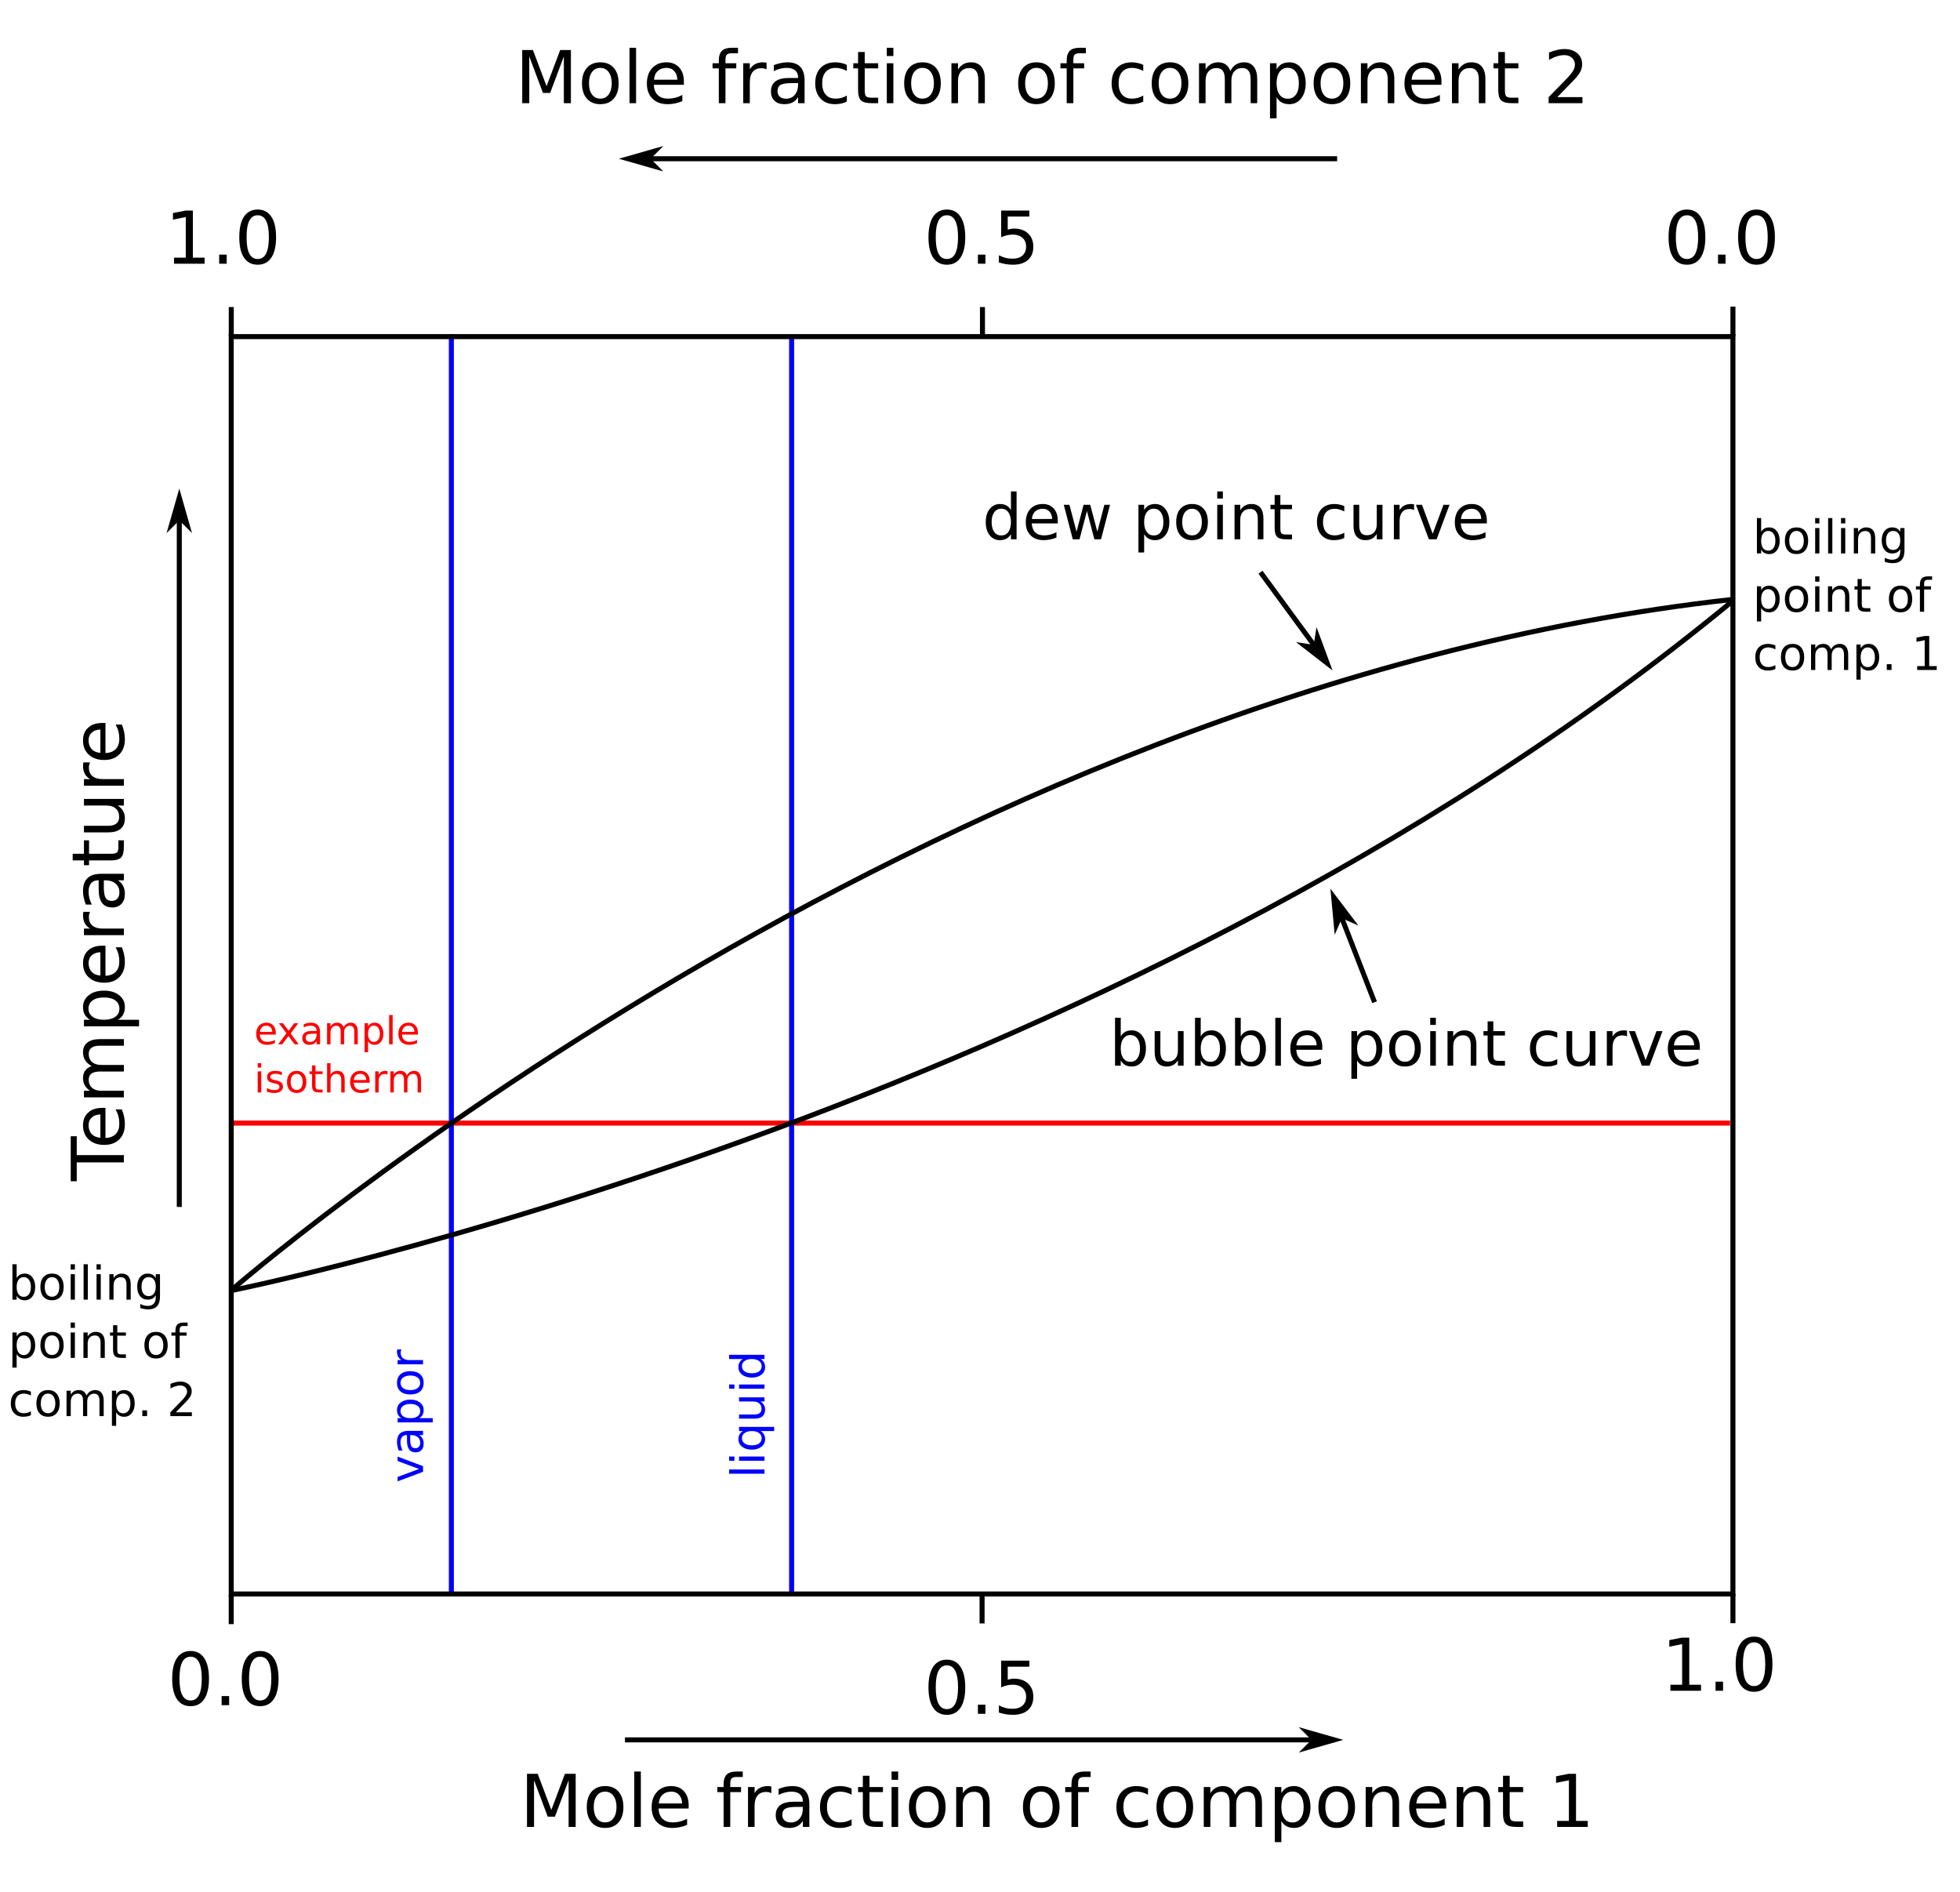
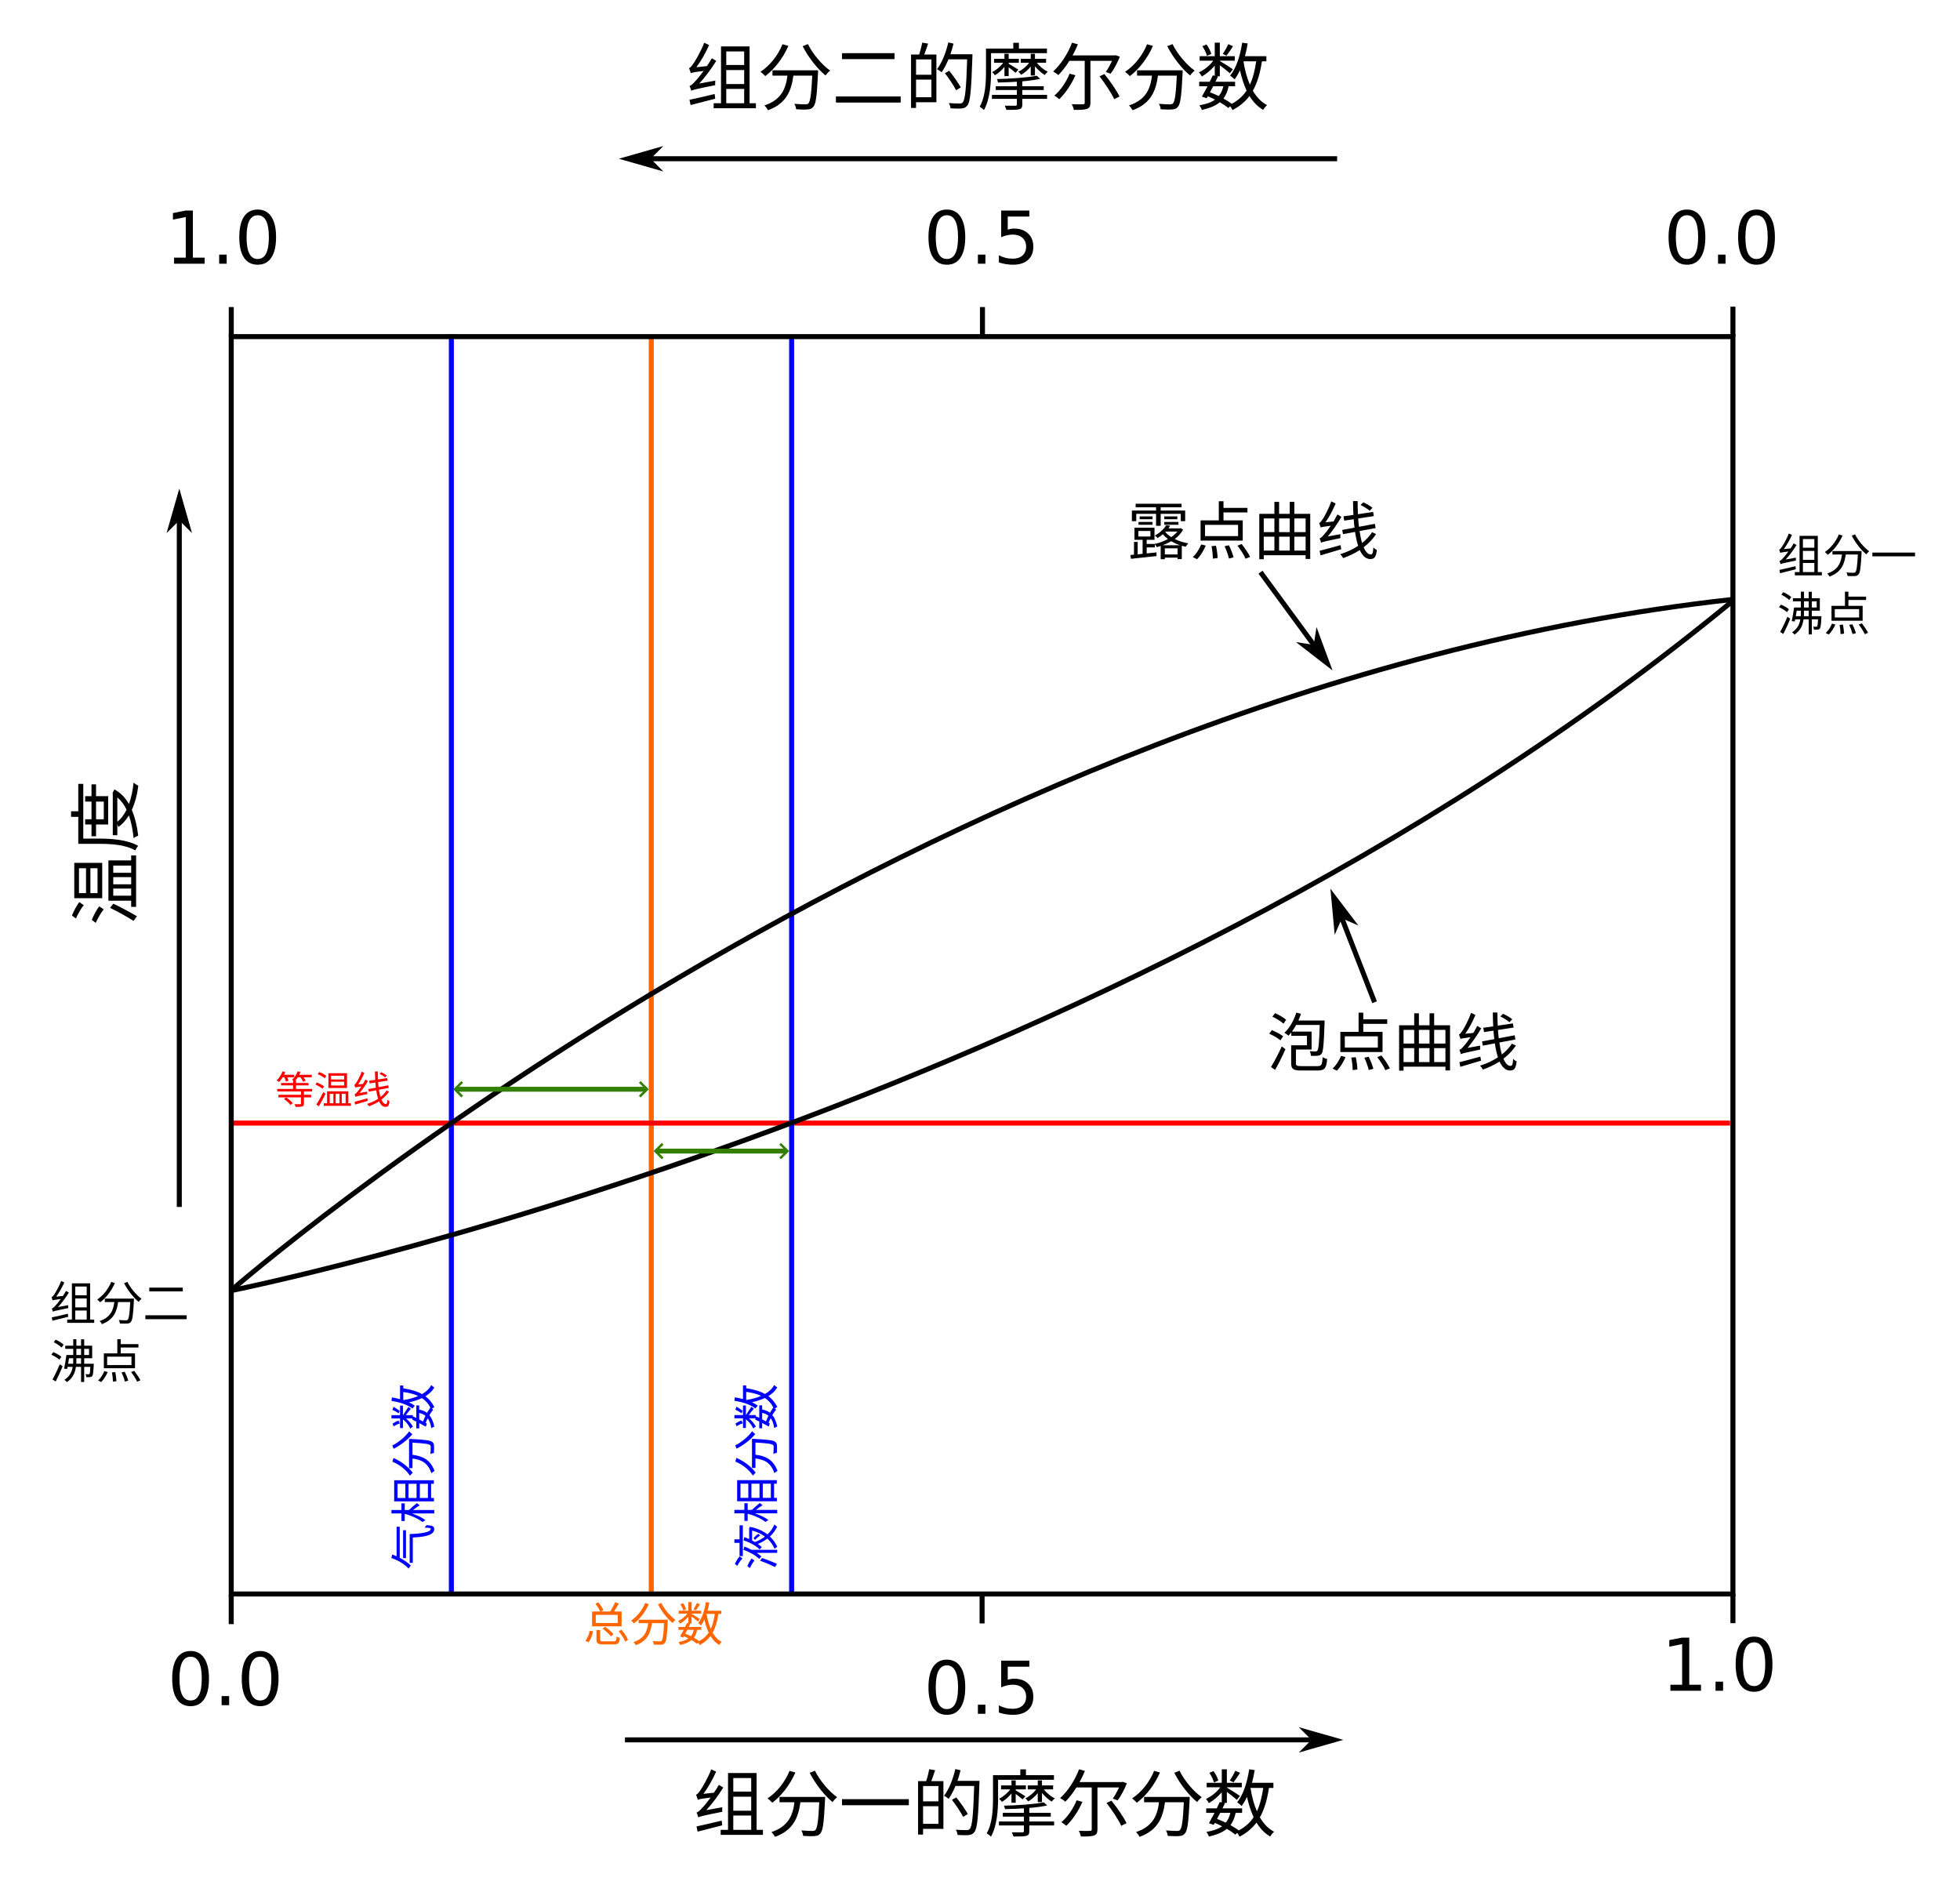
<svg xmlns="http://www.w3.org/2000/svg" width="391.38" height="377.66" id="svg4697" version="1.1">
  <defs id="defs4699">
+     <marker style="overflow:visible" id="marker24" refX="0" refY="0" orient="auto-start-reverse" markerWidth="0.5" markerHeight="0.5" viewBox="0 0 1 1" preserveAspectRatio="xMidYMid">
+       <path style="fill:none;stroke:context-stroke;stroke-width:1;stroke-linecap:butt" d="M 3,-3 0,0 3,3" transform="rotate(180,0.125,0)" id="path24" />
+     </marker>
+     <marker style="overflow:visible" id="ArrowWide" refX="0" refY="0" orient="auto-start-reverse" markerWidth="0.5" markerHeight="0.5" viewBox="0 0 1 1" preserveAspectRatio="xMidYMid">
+       <path style="fill:none;stroke:context-stroke;stroke-width:1;stroke-linecap:butt" d="M 3,-3 0,0 3,3" transform="rotate(180,0.125,0)" id="path1" />
+     </marker>
+     <rect x="359.973" y="95.625" width="39.1" height="35.275" id="rect17" />
    <marker orient="auto" refY="0" refX="0" id="Arrow1Mend" style="overflow:visible">
      <path id="path3616" d="M 0,0 5,-5 -12.5,0 5,5 0,0 z" style="fill-rule:evenodd;stroke:#000000;stroke-width:1pt;marker-start:none" transform="matrix(-0.4,0,0,-0.4,-4,0)" />
    </marker>
    <marker orient="auto" refY="0" refX="0" id="Arrow1Mend-0" style="overflow:visible">
      <path id="path3616-2" d="M 0,0 5,-5 -12.5,0 5,5 0,0 z" style="fill-rule:evenodd;stroke:#000000;stroke-width:1pt;marker-start:none" transform="matrix(-0.4,0,0,-0.4,-4,0)" />
    </marker>
    <marker orient="auto" refY="0" refX="0" id="Arrow1Mend-8" style="overflow:visible">
      <path id="path3616-6" d="M 0,0 5,-5 -12.5,0 5,5 0,0 z" style="fill-rule:evenodd;stroke:#000000;stroke-width:1pt;marker-start:none" transform="matrix(-0.4,0,0,-0.4,-4,0)" />
    </marker>
    <marker orient="auto" refY="0" refX="0" id="Arrow1Mend-8-6" style="overflow:visible">
      <path id="path3616-6-1" d="M 0,0 5,-5 -12.5,0 5,5 0,0 z" style="fill-rule:evenodd;stroke:#000000;stroke-width:1pt;marker-start:none" transform="matrix(-0.4,0,0,-0.4,-4,0)" />
    </marker>
+     <rect x="359.973" y="95.625" width="39.1" height="35.275" id="rect17-3" />
+     <marker style="overflow:visible" id="ArrowWide-8" refX="0" refY="0" orient="auto-start-reverse" markerWidth="0.5" markerHeight="0.5" viewBox="0 0 1 1" preserveAspectRatio="xMidYMid">
+       <path style="fill:none;stroke:context-stroke;stroke-width:1;stroke-linecap:butt" d="M 3,-3 0,0 3,3" transform="rotate(180,0.125,0)" id="path1-8" />
+     </marker>
+     <marker style="overflow:visible" id="marker24-4" refX="0" refY="0" orient="auto-start-reverse" markerWidth="0.5" markerHeight="0.5" viewBox="0 0 1 1" preserveAspectRatio="xMidYMid">
+       <path style="fill:none;stroke:context-stroke;stroke-width:1;stroke-linecap:butt" d="M 3,-3 0,0 3,3" transform="rotate(180,0.125,0)" id="path24-2" />
+     </marker>
  </defs>
  <g id="layer1" transform="translate(-46.29894,-151.5726)">
+     <path style="fill:#d4aa00;stroke-width:1;stroke:#ff6600;stroke-opacity:1;stroke-dasharray:none" d="M 176.348,218.782 V 469.831" id="path22" />
    <path style="stroke:#ff0000;stroke-width:1px;stroke-opacity:1" d="m 92.446,375.811 299.317,0" id="path5972" />
    <path style="stroke:#0000ff;stroke-width:1px;stroke-opacity:1" d="m 204.372,218.885 0,251.234" id="path5974-8" />
    <path style="stroke:#0000ff;stroke-width:1px;stroke-opacity:1" d="m 136.428,218.339 0,251.234" id="path5974" />
    <rect style="fill:none;stroke:#000000;stroke-width:1.002;stroke-miterlimit:4;stroke-opacity:1;stroke-dasharray:none;stroke-dashoffset:0" id="rect4721" width="299.864" height="251.049" x="92.472" y="218.782" />
    <path style="fill:none;stroke:#000000;stroke-width:1px;stroke-opacity:1" d="m 92.48,218.737 0,-5.859" id="path4723" />
    <path style="fill:none;stroke:#000000;stroke-width:1px;stroke-opacity:1" d="m 92.471,475.849 0,-5.859" id="path4723-5" />
    <path style="fill:none;stroke:#000000;stroke-width:1px;stroke-opacity:1" d="m 242.48,218.737 0,-5.859" id="path4723-6" />
    <path style="fill:none;stroke:#000000;stroke-width:1px;stroke-opacity:1" d="m 242.404,475.71 0,-5.859" id="path4723-8" />
    <path style="fill:none;stroke:#000000;stroke-width:1px;stroke-opacity:1" d="m 392.337,475.66 0,-5.859" id="path4723-2" />
    <path style="fill:none;stroke:#000000;stroke-width:1px;stroke-opacity:1" d="m 392.337,218.659 0,-5.859" id="path4723-54" />
-     <switch style="font-size:14.56px;font-style:normal;font-weight:normal;fill:#000000;fill-opacity:1;stroke:none;font-family:Bitstream Vera Sans">
-       <text xml:space="preserve" style="font-size:14.56px;font-style:normal;font-weight:normal;fill:#000000;fill-opacity:1;stroke:none;font-family:Bitstream Vera Sans" x="150.108" y="516.339" id="text5293-cs" systemLanguage="cs">
-         <tspan id="tspan5295-cs" x="150.108" y="516.339">Molární zlomek složky 1</tspan>
-       </text>
-       <text xml:space="preserve" style="font-size:14.56px;font-style:normal;font-weight:normal;fill:#000000;fill-opacity:1;stroke:none;font-family:Bitstream Vera Sans" x="150.108" y="516.339" id="text5293">
-         <tspan id="tspan5295" x="150.108" y="516.339">Mole fraction of component 1</tspan>
+     <switch style="font-size:14.56px;font-style:normal;font-weight:normal;fill:#000000;fill-opacity:1;stroke:none;font-family:Bitstream Vera Sans" id="switch2">
+       <text xml:space="preserve" style="font-style:normal;font-weight:normal;line-height:0%;font-family:'Bitstream Vera Sans';fill:#000000;fill-opacity:1;stroke:none" x="79.24" y="204.223" id="text5293-3-2">
+         <tspan id="tspan5295-1-3" x="79.24" y="204.223" style="font-size:14.56px;line-height:1.25">1.0</tspan>
      </text>
    </switch>
-     <switch style="font-size:14.56px;font-style:normal;font-weight:normal;fill:#000000;fill-opacity:1;stroke:none;font-family:Bitstream Vera Sans">
-       <text xml:space="preserve" style="font-size:14.56px;font-style:normal;font-weight:normal;fill:#000000;fill-opacity:1;stroke:none;font-family:Bitstream Vera Sans" x="79.24" y="204.223" id="text5293-3-2">
-         <tspan id="tspan5295-1-3" x="79.24" y="204.223">1.0</tspan>
+     <switch style="font-size:14.56px;font-style:normal;font-weight:normal;fill:#000000;fill-opacity:1;stroke:none;font-family:Bitstream Vera Sans" id="switch3">
+       <text xml:space="preserve" style="font-style:normal;font-weight:normal;line-height:0%;font-family:'Bitstream Vera Sans';fill:#000000;fill-opacity:1;stroke:none" x="79.73" y="492.026" id="text5293-3-4">
+         <tspan id="tspan5295-1-1" x="79.73" y="492.026" style="font-size:14.56px;line-height:1.25">0.0</tspan>
      </text>
    </switch>
-     <switch style="font-size:14.56px;font-style:normal;font-weight:normal;fill:#000000;fill-opacity:1;stroke:none;font-family:Bitstream Vera Sans">
-       <text xml:space="preserve" style="font-size:14.56px;font-style:normal;font-weight:normal;fill:#000000;fill-opacity:1;stroke:none;font-family:Bitstream Vera Sans" x="79.73" y="492.026" id="text5293-3-4">
-         <tspan id="tspan5295-1-1" x="79.73" y="492.026">0.0</tspan>
+     <switch style="font-size:14.56px;font-style:normal;font-weight:normal;fill:#000000;fill-opacity:1;stroke:none;font-family:Bitstream Vera Sans" id="switch4">
+       <text xml:space="preserve" style="font-style:normal;font-weight:normal;line-height:0%;font-family:'Bitstream Vera Sans';fill:#000000;fill-opacity:1;stroke:none" x="230.748" y="493.751" id="text5293-3-3">
+         <tspan id="tspan5295-1-8" x="230.748" y="493.751" style="font-size:14.56px;line-height:1.25">0.5</tspan>
      </text>
    </switch>
-     <switch style="font-size:14.56px;font-style:normal;font-weight:normal;fill:#000000;fill-opacity:1;stroke:none;font-family:Bitstream Vera Sans">
-       <text xml:space="preserve" style="font-size:14.56px;font-style:normal;font-weight:normal;fill:#000000;fill-opacity:1;stroke:none;font-family:Bitstream Vera Sans" x="230.748" y="493.751" id="text5293-3-3">
-         <tspan id="tspan5295-1-8" x="230.748" y="493.751">0.5</tspan>
+     <switch style="font-size:14.56px;font-style:normal;font-weight:normal;fill:#000000;fill-opacity:1;stroke:none;font-family:Bitstream Vera Sans" id="switch5">
+       <text xml:space="preserve" style="font-style:normal;font-weight:normal;line-height:0%;font-family:'Bitstream Vera Sans';fill:#000000;fill-opacity:1;stroke:none" x="230.748" y="204.223" id="text5293-3-42">
+         <tspan id="tspan5295-1-7" x="230.748" y="204.223" style="font-size:14.56px;line-height:1.25">0.5</tspan>
      </text>
    </switch>
-     <switch style="font-size:14.56px;font-style:normal;font-weight:normal;fill:#000000;fill-opacity:1;stroke:none;font-family:Bitstream Vera Sans">
-       <text xml:space="preserve" style="font-size:14.56px;font-style:normal;font-weight:normal;fill:#000000;fill-opacity:1;stroke:none;font-family:Bitstream Vera Sans" x="230.748" y="204.223" id="text5293-3-42">
-         <tspan id="tspan5295-1-7" x="230.748" y="204.223">0.5</tspan>
+     <switch style="font-size:14.56px;font-style:normal;font-weight:normal;fill:#000000;fill-opacity:1;stroke:none;font-family:Bitstream Vera Sans" id="switch6">
+       <text xml:space="preserve" style="font-style:normal;font-weight:normal;line-height:0%;font-family:'Bitstream Vera Sans';fill:#000000;fill-opacity:1;stroke:none" x="378.531" y="204.223" id="text5293-3-31">
+         <tspan id="tspan5295-1-9" x="378.531" y="204.223" style="font-size:14.56px;line-height:1.25">0.0</tspan>
      </text>
    </switch>
-     <switch style="font-size:14.56px;font-style:normal;font-weight:normal;fill:#000000;fill-opacity:1;stroke:none;font-family:Bitstream Vera Sans">
-       <text xml:space="preserve" style="font-size:14.56px;font-style:normal;font-weight:normal;fill:#000000;fill-opacity:1;stroke:none;font-family:Bitstream Vera Sans" x="378.531" y="204.223" id="text5293-3-31">
-         <tspan id="tspan5295-1-9" x="378.531" y="204.223">0.0</tspan>
-       </text>
-     </switch>
-     <switch style="font-size:14.56px;font-style:normal;font-weight:normal;fill:#000000;fill-opacity:1;stroke:none;font-family:Bitstream Vera Sans">
-       <text xml:space="preserve" style="font-size:14.56px;font-style:normal;font-weight:normal;fill:#000000;fill-opacity:1;stroke:none;font-family:Bitstream Vera Sans" x="378.04" y="489.151" id="text5293-3-6">
-         <tspan id="tspan5295-1-5" x="378.04" y="489.151">1.0</tspan>
+     <switch style="font-size:14.56px;font-style:normal;font-weight:normal;fill:#000000;fill-opacity:1;stroke:none;font-family:Bitstream Vera Sans" id="switch7">
+       <text xml:space="preserve" style="font-style:normal;font-weight:normal;line-height:0%;font-family:'Bitstream Vera Sans';fill:#000000;fill-opacity:1;stroke:none" x="378.04" y="489.151" id="text5293-3-6">
+         <tspan id="tspan5295-1-5" x="378.04" y="489.151" style="font-size:14.56px;line-height:1.25">1.0</tspan>
      </text>
    </switch>
    <path style="fill:none;stroke:#000000;stroke-width:1px;stroke-opacity:1;marker-end:url(#Arrow1Mend)" d="m 171.094,498.958 141.458,0" id="path5406" />
    <path style="fill:none;stroke:#000000;stroke-width:1px;stroke-opacity:1;marker-end:url(#Arrow1Mend)" d="m 313.301,183.266 -141.458,0" id="path5406-8" />
-     <switch style="font-size:14.56px;font-style:normal;font-weight:normal;fill:#000000;fill-opacity:1;stroke:none;font-family:Bitstream Vera Sans">
-       <text xml:space="preserve" style="font-size:14.56px;font-style:normal;font-weight:normal;fill:#000000;fill-opacity:1;stroke:none;font-family:Bitstream Vera Sans" x="149.155" y="172.169" id="text5293-6-cs" systemLanguage="cs">
-         <tspan id="tspan5295-0-cs" x="149.155" y="172.169">Molární zlomek složky 2</tspan>
+     <switch style="font-size:14.56px;font-style:normal;font-weight:normal;fill:#000000;fill-opacity:1;stroke:none;font-family:Bitstream Vera Sans" id="switch8">
+       <text xml:space="preserve" style="font-style:normal;font-weight:normal;line-height:0%;font-family:'Bitstream Vera Sans';fill:#000000;fill-opacity:1;stroke:none" x="149.155" y="172.169" id="text5293-6-cs" systemLanguage="cs">
+         <tspan id="tspan5295-0-cs" x="149.155" y="172.169" style="font-size:14.56px;line-height:1.25">Molární zlomek složky 2</tspan>
      </text>
-       <text xml:space="preserve" style="font-size:14.56px;font-style:normal;font-weight:normal;fill:#000000;fill-opacity:1;stroke:none;font-family:Bitstream Vera Sans" x="149.155" y="172.169" id="text5293-6">
-         <tspan id="tspan5295-0" x="149.155" y="172.169">Mole fraction of component 2</tspan>
+       <text xml:space="preserve" style="font-style:normal;font-variant:normal;font-weight:normal;font-stretch:normal;font-size:14.56px;line-height:0%;font-family:'Source Han Serif CN VF';-inkscape-font-specification:'Source Han Serif CN VF, Normal';font-variant-ligatures:normal;font-variant-caps:normal;font-variant-numeric:normal;font-variant-east-asian:normal;fill:#000000;fill-opacity:1;stroke:none" x="183.272" y="172.342" id="text5293-6">
+         <tspan id="tspan16" x="183.272" y="172.342">组分二的摩尔分数</tspan>
      </text>
    </switch>
-     <switch style="font-size:14.56px;font-style:normal;font-weight:normal;fill:#000000;fill-opacity:1;stroke:none;font-family:Bitstream Vera Sans">
-       <text xml:space="preserve" style="font-size:14.56px;font-style:normal;font-weight:normal;fill:#000000;fill-opacity:1;stroke:none;font-family:Bitstream Vera Sans" x="-387.379" y="71.029" id="text5293-2-cs" transform="matrix(0,-1,1,0,0,0)" systemLanguage="cs">
-         <tspan id="tspan5295-4-cs" x="-387.379" y="71.029">Teplota</tspan>
+     <switch style="font-size:14.56px;font-style:normal;font-weight:normal;fill:#000000;fill-opacity:1;stroke:none;font-family:Bitstream Vera Sans" id="switch9">
+       <text xml:space="preserve" style="font-style:normal;font-weight:normal;line-height:0%;font-family:'Bitstream Vera Sans';fill:#000000;fill-opacity:1;stroke:none" x="-387.379" y="71.029" id="text5293-2-cs" transform="rotate(-90)" systemLanguage="cs">
+         <tspan id="tspan5295-4-cs" x="-387.379" y="71.029" style="font-size:14.56px;line-height:1.25">Teplota</tspan>
      </text>
-       <text xml:space="preserve" style="font-size:14.56px;font-style:normal;font-weight:normal;fill:#000000;fill-opacity:1;stroke:none;font-family:Bitstream Vera Sans" x="-387.379" y="71.029" id="text5293-2" transform="matrix(0,-1,1,0,0,0)">
-         <tspan id="tspan5295-4" x="-387.379" y="71.029">Temperature</tspan>
+       <text xml:space="preserve" style="font-style:normal;font-variant:normal;font-weight:normal;font-stretch:normal;font-size:14.56px;line-height:0%;font-family:'Source Han Serif CN VF';-inkscape-font-specification:'Source Han Serif CN VF, Normal';font-variant-ligatures:normal;font-variant-caps:normal;font-variant-numeric:normal;font-variant-east-asian:normal;fill:#000000;fill-opacity:1;stroke:none" x="-336.38" y="72.729" id="text5293-2" transform="rotate(-90)">
+         <tspan id="tspan17" x="-336.38" y="72.729">温度</tspan>
      </text>
    </switch>
    <path style="fill:none;stroke:#000000;stroke-width:1px;stroke-opacity:1;marker-end:url(#Arrow1Mend)" d="m 82.101,392.554 0,-141.458" id="path5406-8-5" />
    <path style="fill:none;stroke:#000000;stroke-width:1px;stroke-opacity:1" d="m 92.483,409.189 c 0,0 137.688,-120.117 299.847,-137.943" id="path5700" />
    <path style="fill:none;stroke:#000000;stroke-width:1px;stroke-opacity:1" d="m 92.451,409.253 c 0,0 175.025,-34.742 299.807,-137.672" id="path5702" />
-     <switch style="font-size:12.589px;font-style:normal;font-weight:normal;fill:#000000;fill-opacity:1;stroke:none;font-family:Bitstream Vera Sans">
-       <text xml:space="preserve" style="font-size:12.589px;font-style:normal;font-weight:normal;fill:#000000;fill-opacity:1;stroke:none;font-family:Bitstream Vera Sans" x="242.449" y="259.247" id="text5293-6-0-cs" systemLanguage="cs">
-         <tspan id="tspan5295-0-9-cs" x="242.449" y="259.247">křivka složení páry</tspan>
+     <switch style="font-style:normal;font-weight:normal;font-size:12.589px;font-family:'Bitstream Vera Sans';fill:#000000;fill-opacity:1;stroke:none" id="switch10" transform="translate(28.89988,2.974987)">
+       <text xml:space="preserve" style="font-style:normal;font-weight:normal;line-height:0%;font-family:'Bitstream Vera Sans';fill:#000000;fill-opacity:1;stroke:none" x="242.449" y="259.247" id="text5293-6-0-cs" systemLanguage="cs">
+         <tspan id="tspan5295-0-9-cs" x="242.449" y="259.247" style="font-size:12.589px;line-height:1.25">křivka složení páry</tspan>
      </text>
-       <text xml:space="preserve" style="font-size:12.589px;font-style:normal;font-weight:normal;fill:#000000;fill-opacity:1;stroke:none;font-family:Bitstream Vera Sans" x="242.449" y="259.247" id="text5293-6-0">
-         <tspan id="tspan5295-0-9" x="242.449" y="259.247">dew point curve</tspan>
+       <text xml:space="preserve" style="font-style:normal;font-weight:normal;line-height:0%;font-family:'Bitstream Vera Sans';fill:#000000;fill-opacity:1;stroke:none" x="242.449" y="259.247" id="text5293-6-0">
+         <tspan id="tspan18" style="font-style:normal;font-variant:normal;font-weight:normal;font-stretch:normal;font-size:12.589px;font-family:'Source Han Serif CN VF';-inkscape-font-specification:'Source Han Serif CN VF, Normal';font-variant-ligatures:normal;font-variant-caps:normal;font-variant-numeric:normal;font-variant-east-asian:normal" x="242.449" y="259.247">露点曲线</tspan>
      </text>
    </switch>
-     <switch style="font-size:12.589px;font-style:normal;font-weight:normal;fill:#000000;fill-opacity:1;stroke:none;font-family:Bitstream Vera Sans">
-       <text xml:space="preserve" style="font-size:12.589px;font-style:normal;font-weight:normal;fill:#000000;fill-opacity:1;stroke:none;font-family:Bitstream Vera Sans" x="267.811" y="364.34" id="text5293-6-0-0-cs" systemLanguage="cs">
-         <tspan id="tspan5295-0-9-0-cs" x="267.811" y="364.34">křivka slož. kapaliny</tspan>
+     <switch style="font-style:normal;font-weight:normal;font-size:12.589px;font-family:'Bitstream Vera Sans';fill:#000000;fill-opacity:1;stroke:none" id="switch11" transform="translate(31.44987)">
+       <text xml:space="preserve" style="font-style:normal;font-weight:normal;line-height:0%;font-family:'Bitstream Vera Sans';fill:#000000;fill-opacity:1;stroke:none" x="267.811" y="364.34" id="text5293-6-0-0-cs" systemLanguage="cs">
+         <tspan id="tspan5295-0-9-0-cs" x="267.811" y="364.34" style="font-size:12.589px;line-height:1.25">křivka slož. kapaliny</tspan>
      </text>
-       <text xml:space="preserve" style="font-size:12.589px;font-style:normal;font-weight:normal;fill:#000000;fill-opacity:1;stroke:none;font-family:Bitstream Vera Sans" x="267.811" y="364.34" id="text5293-6-0-0">
-         <tspan id="tspan5295-0-9-0" x="267.811" y="364.34">bubble point curve</tspan>
+       <text xml:space="preserve" style="font-style:normal;font-variant:normal;font-weight:normal;font-stretch:normal;font-size:12.589px;line-height:0%;font-family:'Source Han Serif CN VF';-inkscape-font-specification:'Source Han Serif CN VF, @wght=400';font-variant-ligatures:normal;font-variant-caps:normal;font-variant-numeric:normal;font-variant-east-asian:normal;font-variation-settings:'wght' 400;fill:#000000;fill-opacity:1;stroke:none" x="267.811" y="364.34" id="text5293-6-0-0">
+         <tspan id="tspan19" x="267.811" y="364.34">泡点曲线</tspan>
      </text>
    </switch>
    <path style="stroke:#000000;stroke-width:1px;stroke-opacity:1;marker-end:url(#Arrow1Mend-8)" d="m 298.001,265.821 13.223,18.031" id="path5754" />
    <path style="stroke:#000000;stroke-width:1px;stroke-opacity:1;marker-end:url(#Arrow1Mend-8)" d="m 320.779,351.683 -8.105,-20.839" id="path5754-3" />
-     <switch style="font-size:7.694px;font-style:normal;font-weight:normal;fill:#ff0000;fill-opacity:1;stroke:none;font-family:Bitstream Vera Sans">
-       <text xml:space="preserve" style="font-size:7.694px;font-style:normal;font-weight:normal;fill:#ff0000;fill-opacity:1;stroke:none;font-family:Bitstream Vera Sans" x="97.038" y="360.074" id="text5998-cs" systemLanguage="cs">
-         <tspan id="tspan6000-cs" x="97.038" y="360.074">příklad</tspan>
-         <tspan x="97.038" y="369.692" id="tspan6002-cs">izotermy</tspan>
+     <switch style="font-style:normal;font-weight:normal;font-size:7.694px;font-family:'Bitstream Vera Sans';fill:#ff0000;fill-opacity:1;stroke:none" id="switch12" transform="translate(4.249982,11.89995)">
+       <text xml:space="preserve" style="font-style:normal;font-weight:normal;line-height:0%;font-family:'Bitstream Vera Sans';fill:#ff0000;fill-opacity:1;stroke:none" x="97.038" y="360.074" id="text5998-cs" systemLanguage="cs">
+         <tspan id="tspan6000-cs" x="97.038" y="360.074" style="font-size:7.694px;line-height:1.25">příklad</tspan>
+         <tspan x="97.038" y="369.692" id="tspan6002-cs" style="font-size:7.694px;line-height:1.25">izotermy</tspan>
      </text>
-       <text xml:space="preserve" style="font-size:7.694px;font-style:normal;font-weight:normal;fill:#ff0000;fill-opacity:1;stroke:none;font-family:Bitstream Vera Sans" x="97.038" y="360.074" id="text5998">
-         <tspan id="tspan6000" x="97.038" y="360.074">example</tspan>
-         <tspan x="97.038" y="369.692" id="tspan6002">isotherm</tspan>
+       <text xml:space="preserve" style="font-style:normal;font-weight:normal;line-height:0%;font-family:'Bitstream Vera Sans';fill:#ff0000;fill-opacity:1;stroke:none" x="97.038" y="360.074" id="text5998">
+         <tspan id="tspan20" style="font-style:normal;font-variant:normal;font-weight:normal;font-stretch:normal;font-size:7.694px;font-family:'Source Han Serif CN VF';-inkscape-font-specification:'Source Han Serif CN VF, Normal';font-variant-ligatures:normal;font-variant-caps:normal;font-variant-numeric:normal;font-variant-east-asian:normal" x="97.038" y="360.074">等温线</tspan>
      </text>
    </switch>
-     <switch style="font-size:9.303px;font-style:normal;font-weight:normal;fill:#0000ff;fill-opacity:1;stroke:none;font-family:Bitstream Vera Sans">
-       <text xml:space="preserve" style="font-size:9.303px;font-style:normal;font-weight:normal;fill:#0000ff;fill-opacity:1;stroke:none;font-family:Bitstream Vera Sans" x="-447.622" y="130.777" id="text5998-9-cs" transform="matrix(0,-1,1,0,0,0)" systemLanguage="cs">
-         <tspan x="-447.622" y="130.777" id="tspan6002-4-cs">pára</tspan>
+     <switch style="font-style:normal;font-weight:normal;font-size:9.303px;font-family:'Bitstream Vera Sans';fill:#0000ff;fill-opacity:1;stroke:none" id="switch13" transform="translate(1.502596,17.414)">
+       <text xml:space="preserve" style="font-style:normal;font-weight:normal;line-height:0%;font-family:'Bitstream Vera Sans';fill:#0000ff;fill-opacity:1;stroke:none" x="-447.622" y="130.777" id="text5998-9-cs" transform="rotate(-90)" systemLanguage="cs">
+         <tspan x="-447.622" y="130.777" id="tspan6002-4-cs" style="font-size:9.303px;line-height:1.25">pára</tspan>
      </text>
-       <text xml:space="preserve" style="font-size:9.303px;font-style:normal;font-weight:normal;fill:#0000ff;fill-opacity:1;stroke:none;font-family:Bitstream Vera Sans" x="-447.622" y="130.777" id="text5998-9" transform="matrix(0,-1,1,0,0,0)">
-         <tspan x="-447.622" y="130.777" id="tspan6002-4">vapor</tspan>
+       <text xml:space="preserve" style="font-style:normal;font-variant:normal;font-weight:normal;font-stretch:normal;font-size:9.303px;line-height:0%;font-family:'Source Han Serif CN VF';-inkscape-font-specification:'Source Han Serif CN VF, Normal';font-variant-ligatures:normal;font-variant-caps:normal;font-variant-numeric:normal;font-variant-east-asian:normal;fill:#0000ff;fill-opacity:1;stroke:none" x="-447.622" y="130.777" id="text5998-9" transform="rotate(-90)">
+         <tspan id="tspan24" x="-447.622" y="130.777">气相分数</tspan>
      </text>
    </switch>
-     <switch style="font-size:9.303px;font-style:normal;font-weight:normal;fill:#0000ff;fill-opacity:1;stroke:none;font-family:Bitstream Vera Sans">
-       <text xml:space="preserve" style="font-size:9.303px;font-style:normal;font-weight:normal;fill:#0000ff;fill-opacity:1;stroke:none;font-family:Bitstream Vera Sans" x="-446.691" y="198.952" id="text5998-6-cs" transform="matrix(0,-1,1,0,0,0)" systemLanguage="cs">
-         <tspan x="-446.691" y="198.952" id="tspan6002-6-cs">kapalina</tspan>
+     <switch style="font-style:normal;font-weight:normal;font-size:9.303px;font-family:'Bitstream Vera Sans';fill:#0000ff;fill-opacity:1;stroke:none" id="switch14" transform="translate(1.803115,18.32192)">
+       <text xml:space="preserve" style="font-style:normal;font-weight:normal;line-height:0%;font-family:'Bitstream Vera Sans';fill:#0000ff;fill-opacity:1;stroke:none" x="-446.691" y="198.952" id="text5998-6-cs" transform="rotate(-90)" systemLanguage="cs">
+         <tspan x="-446.691" y="198.952" id="tspan6002-6-cs" style="font-size:9.303px;line-height:1.25">kapalina</tspan>
      </text>
-       <text xml:space="preserve" style="font-size:9.303px;font-style:normal;font-weight:normal;fill:#0000ff;fill-opacity:1;stroke:none;font-family:Bitstream Vera Sans" x="-446.691" y="198.952" id="text5998-6" transform="matrix(0,-1,1,0,0,0)">
-         <tspan x="-446.691" y="198.952" id="tspan6002-6">liquid</tspan>
+       <text xml:space="preserve" style="font-style:normal;font-variant:normal;font-weight:normal;font-stretch:normal;font-size:9.303px;line-height:0%;font-family:'Source Han Serif CN VF';-inkscape-font-specification:'Source Han Serif CN VF, @wght=400';font-variant-ligatures:normal;font-variant-caps:normal;font-variant-numeric:normal;font-variant-east-asian:normal;font-variation-settings:'wght' 400;fill:#0000ff;fill-opacity:1;stroke:none" x="-446.691" y="198.952" id="text5998-6" transform="rotate(-90)">
+         <tspan id="tspan25" x="-446.691" y="198.952">液相分数</tspan>
      </text>
    </switch>
-     <switch style="font-size:9.303px;font-style:normal;font-weight:normal;fill:#000000;fill-opacity:1;stroke:none;font-family:Bitstream Vera Sans">
-       <text xml:space="preserve" style="font-size:9.303px;font-style:normal;font-weight:normal;fill:#000000;fill-opacity:1;stroke:none;font-family:Bitstream Vera Sans" x="396.284" y="262.08" id="text5998-1-cs" systemLanguage="cs">
-         <tspan x="396.284" y="262.08" id="tspan6002-49-cs">bod</tspan>
-         <tspan x="396.284" y="273.708" id="tspan6064-cs">varu</tspan>
-         <tspan x="396.284" y="285.337" id="tspan6066-cs">složky 1</tspan>
+     <switch style="font-style:normal;font-weight:normal;font-size:9.303px;font-family:'Bitstream Vera Sans';fill:#0000ff;fill-opacity:1;stroke:none" id="switch14-3" transform="rotate(90,161.4596,443.432)">
+       <text xml:space="preserve" style="font-style:normal;font-weight:normal;line-height:0%;font-family:'Bitstream Vera Sans';fill:#0000ff;fill-opacity:1;stroke:none" x="-446.691" y="198.952" id="text5998-6-cs-3" transform="rotate(-90)" systemLanguage="cs">
+         <tspan x="-446.691" y="198.952" id="tspan6002-6-cs-7" style="font-size:9.303px;line-height:1.25">kapalina</tspan>
      </text>
-       <text xml:space="preserve" style="font-size:9.303px;font-style:normal;font-weight:normal;fill:#000000;fill-opacity:1;stroke:none;font-family:Bitstream Vera Sans" x="396.284" y="262.08" id="text5998-1">
-         <tspan x="396.284" y="262.08" id="tspan6002-49">boiling</tspan>
-         <tspan x="396.284" y="273.708" id="tspan6064">point of</tspan>
-         <tspan x="396.284" y="285.337" id="tspan6066">comp. 1</tspan>
+       <text xml:space="preserve" style="font-style:normal;font-variant:normal;font-weight:normal;font-stretch:normal;font-size:9.303px;line-height:0%;font-family:'Source Han Serif CN VF';-inkscape-font-specification:'Source Han Serif CN VF, Normal';font-variant-ligatures:normal;font-variant-caps:normal;font-variant-numeric:normal;font-variant-east-asian:normal;fill:#ff6600;fill-opacity:1;stroke:none" x="-442.097" y="197.291" id="text5998-6-2" transform="rotate(-90)">
+         <tspan id="tspan26" x="-442.097" y="197.291">总分数</tspan>
      </text>
    </switch>
-     <switch style="font-size:9.303px;font-style:normal;font-weight:normal;fill:#000000;fill-opacity:1;stroke:none;font-family:Bitstream Vera Sans">
-       <text xml:space="preserve" style="font-size:9.303px;font-style:normal;font-weight:normal;fill:#000000;fill-opacity:1;stroke:none;font-family:Bitstream Vera Sans" x="47.936" y="411.064" id="text5998-1-6-cs" systemLanguage="cs">
-         <tspan x="47.936" y="411.064" id="tspan6002-49-3-cs">bod</tspan>
-         <tspan x="47.936" y="422.693" id="tspan6064-7-cs">varu</tspan>
-         <tspan x="47.936" y="434.321" id="tspan6066-8-cs">složky 2</tspan>
-       </text>
-       <text xml:space="preserve" style="font-size:9.303px;font-style:normal;font-weight:normal;fill:#000000;fill-opacity:1;stroke:none;font-family:Bitstream Vera Sans" x="47.936" y="411.064" id="text5998-1-6">
-         <tspan x="47.936" y="411.064" id="tspan6002-49-3">boiling</tspan>
-         <tspan x="47.936" y="422.693" id="tspan6064-7">point of</tspan>
-         <tspan x="47.936" y="434.321" id="tspan6066-8">comp. 2</tspan>
+     <switch style="font-size:9.303px;font-style:normal;font-weight:normal;fill:#000000;fill-opacity:1;stroke:none;font-family:Bitstream Vera Sans" id="switch15">
+       <text xml:space="preserve" style="font-style:normal;font-weight:normal;line-height:0%;font-family:'Bitstream Vera Sans';fill:#000000;fill-opacity:1;stroke:none" x="396.284" y="262.08" id="text5998-1-cs" systemLanguage="cs">
+         <tspan x="396.284" y="262.08" id="tspan6002-49-cs" style="font-size:9.303px;line-height:1.25">bod</tspan>
+         <tspan x="396.284" y="273.708" id="tspan6064-cs" style="font-size:9.303px;line-height:1.25">varu</tspan>
+         <tspan x="396.284" y="285.337" id="tspan6066-cs" style="font-size:9.303px;line-height:1.25">složky 1</tspan>
      </text>
    </switch>
+     <text xml:space="preserve" transform="translate(-303.7837,310.1749)" id="text17-8" style="font-style:normal;font-variant:normal;font-weight:normal;font-stretch:normal;font-size:9.303px;font-family:'Source Han Serif CN VF';-inkscape-font-specification:'Source Han Serif CN VF, @wght=400';font-variant-ligatures:normal;font-variant-caps:normal;font-variant-numeric:normal;font-variant-east-asian:normal;font-variation-settings:'wght' 400;white-space:pre;shape-inside:url(#rect17-3);display:inline;fill:#000000;stroke-width:10.001">
+       <tspan x="359.973" y="104.974" id="tspan1">组分二
+ </tspan>
+       <tspan x="359.973" y="116.603" id="tspan2">沸点</tspan>
+     </text>
+     <text xml:space="preserve" transform="translate(41.19896,160.9226)" id="text17" style="font-style:normal;font-variant:normal;font-weight:normal;font-stretch:normal;font-size:9.303px;font-family:'Source Han Serif CN VF';-inkscape-font-specification:'Source Han Serif CN VF, @wght=400';font-variant-ligatures:normal;font-variant-caps:normal;font-variant-numeric:normal;font-variant-east-asian:normal;font-variation-settings:'wght' 400;white-space:pre;shape-inside:url(#rect17);display:inline;fill:#000000;stroke-width:10.001">
+       <tspan x="359.973" y="104.974" id="tspan3">组分一
+ </tspan>
+       <tspan x="359.973" y="116.603" id="tspan4">沸点</tspan>
+     </text>
+     <switch style="font-style:normal;font-weight:normal;font-size:14.56px;font-family:'Bitstream Vera Sans';fill:#000000;fill-opacity:1;stroke:none" id="switch8-9" transform="translate(1.402643,344.7386)">
+       <text xml:space="preserve" style="font-style:normal;font-weight:normal;line-height:0%;font-family:'Bitstream Vera Sans';fill:#000000;fill-opacity:1;stroke:none" x="149.155" y="172.169" id="text5293-6-cs-4" systemLanguage="cs">
+         <tspan id="tspan5295-0-cs-7" x="149.155" y="172.169" style="font-size:14.56px;line-height:1.25">Molární zlomek složky 2</tspan>
+       </text>
+       <text xml:space="preserve" style="font-style:normal;font-variant:normal;font-weight:normal;font-stretch:normal;font-size:14.56px;line-height:0%;font-family:'Source Han Serif CN VF';-inkscape-font-specification:'Source Han Serif CN VF, Normal';font-variant-ligatures:normal;font-variant-caps:normal;font-variant-numeric:normal;font-variant-east-asian:normal;fill:#000000;fill-opacity:1;stroke:none" x="183.272" y="172.342" id="text5293-6-9">
+         <tspan id="tspan16-1" x="183.272" y="172.342">组分一的摩尔分数</tspan>
+       </text>
+     </switch>
+     <path style="fill:#d4aa00;stroke:#338000;stroke-width:0.977;stroke-dasharray:none;stroke-opacity:1;marker-start:url(#ArrowWide);marker-end:url(#marker24)" d="m 137.256,369.054 h 38.135" id="path23" />
+     <path style="fill:#d4aa00;stroke:#338000;stroke-width:0.974;stroke-dasharray:none;stroke-opacity:1;marker-start:url(#ArrowWide-8);marker-end:url(#marker24-4)" d="m 177.284,381.399 h 26.134" id="path23-0" />
  </g>
</svg>
